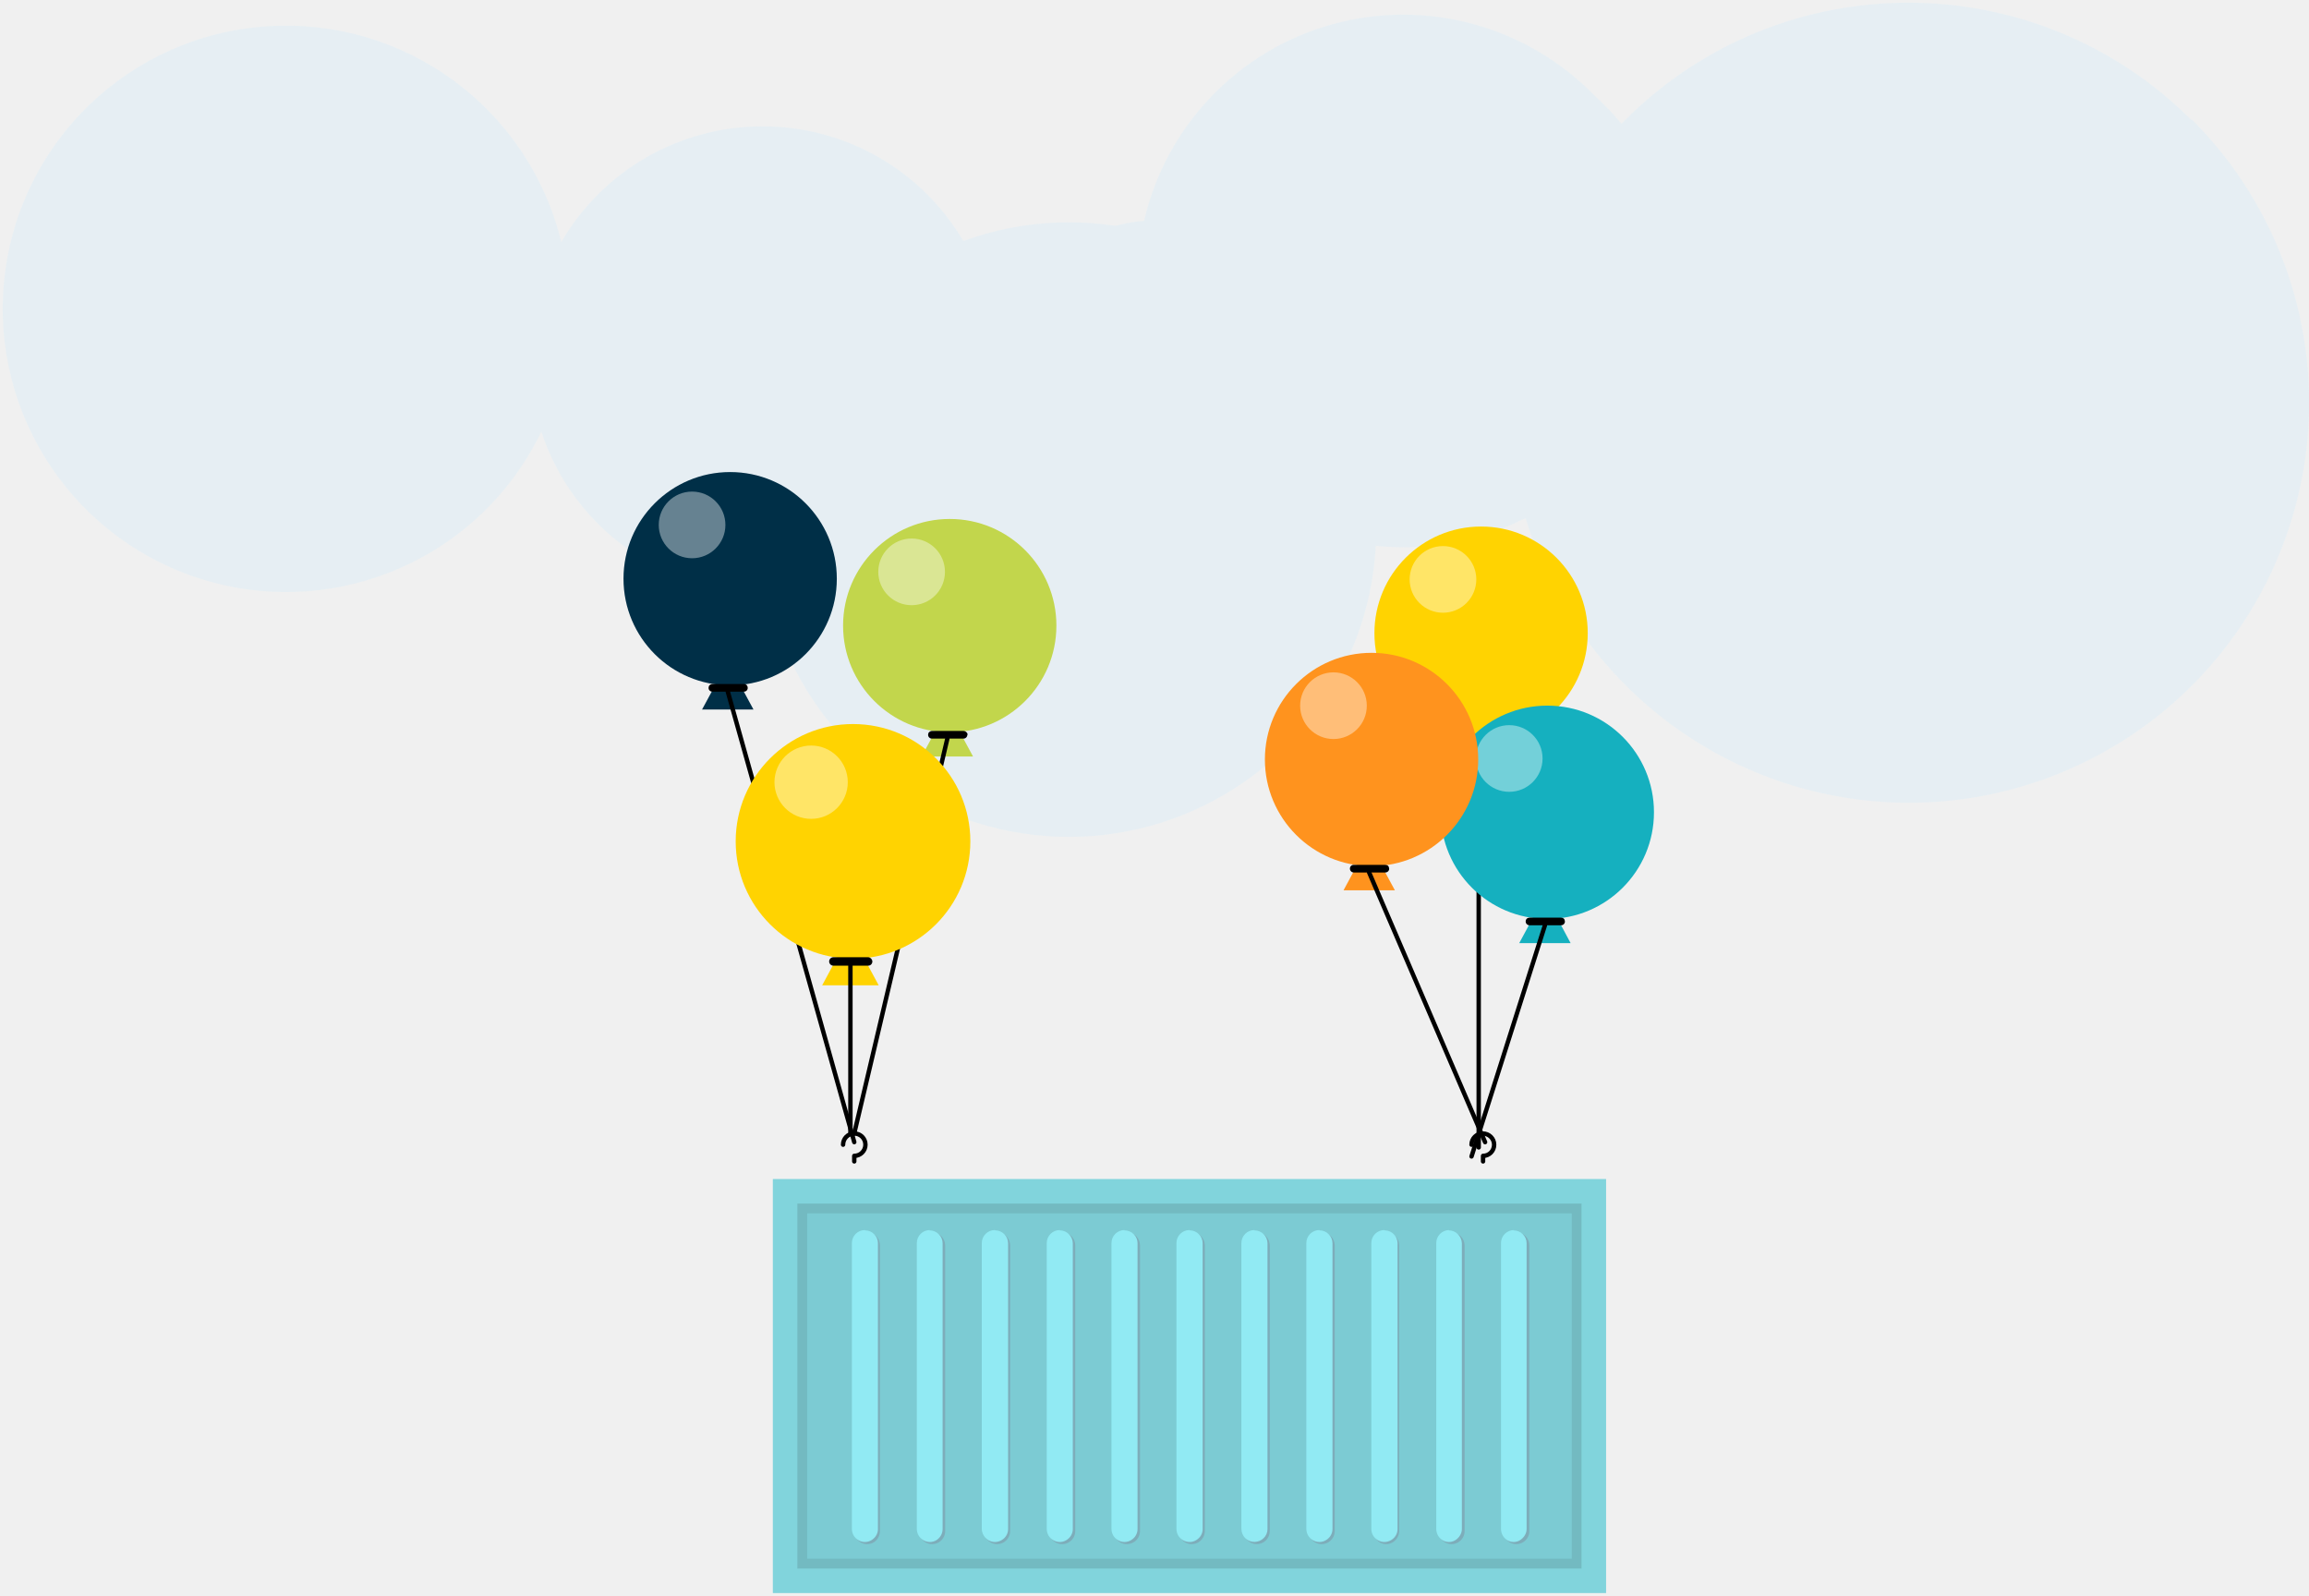
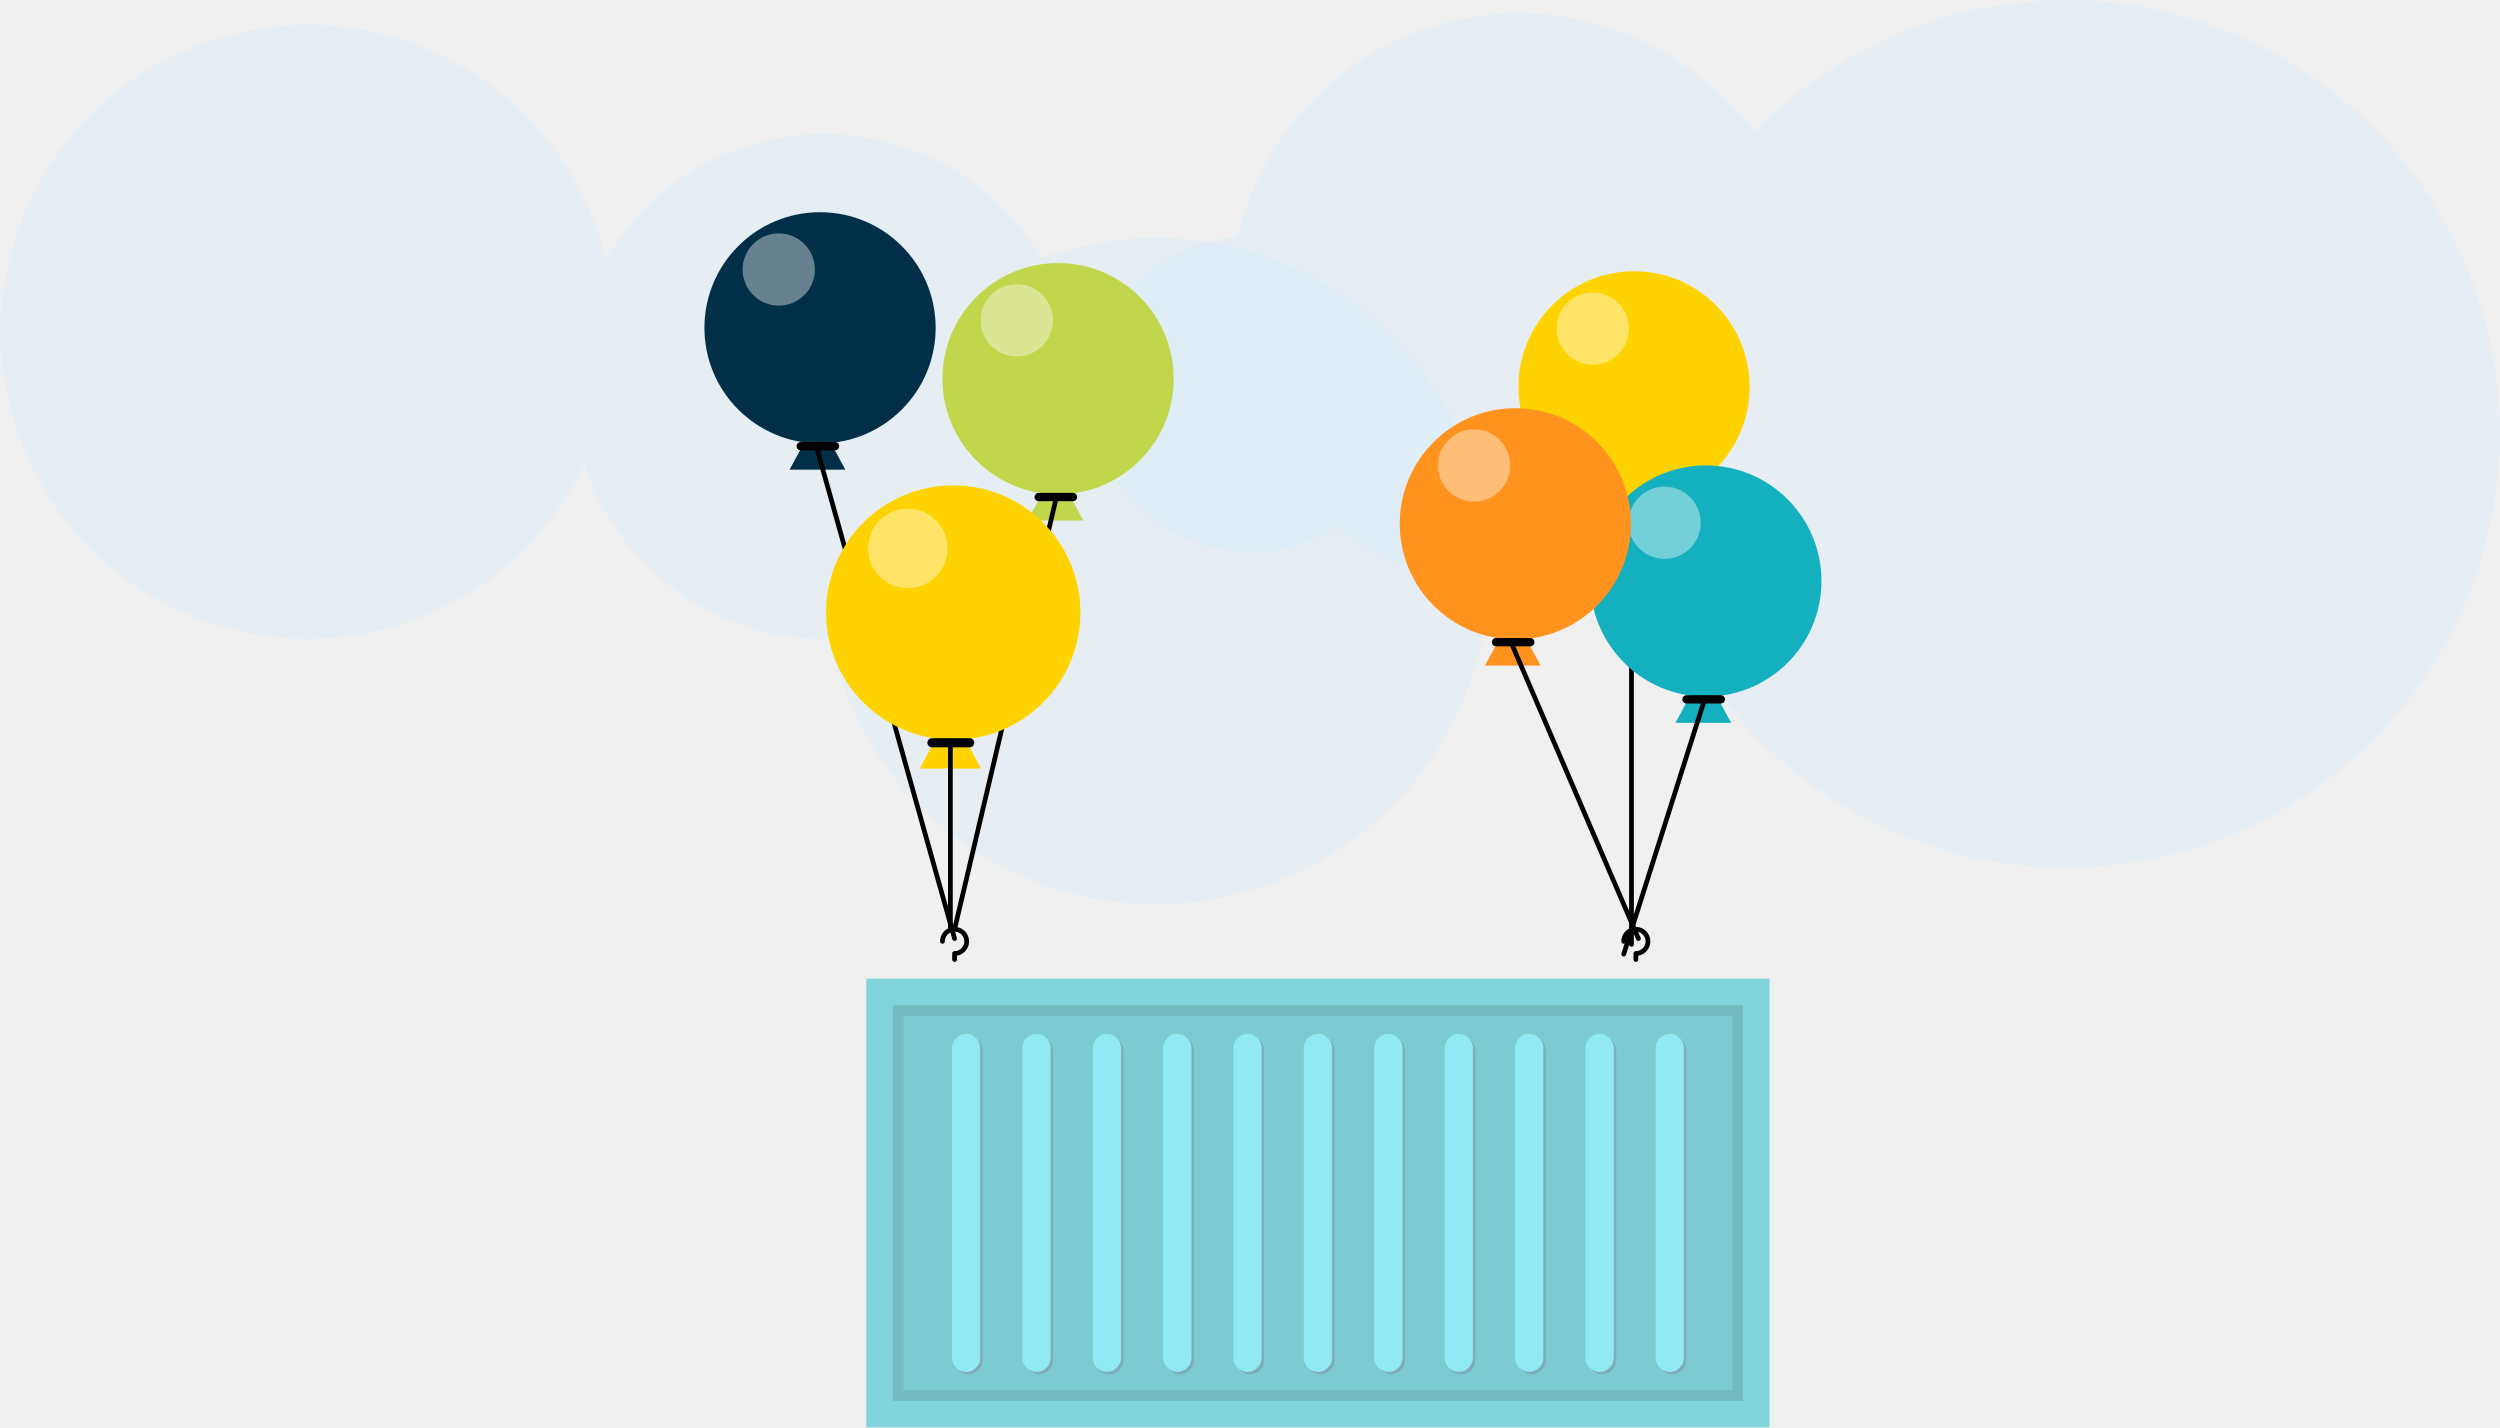
- <svg xmlns="http://www.w3.org/2000/svg" viewBox="0 0 667 461">
-   <g fill="none" fill-rule="evenodd">
-     <g fill="#D1ECFB" opacity=".3">
-       <path d="M633 34.63c-45.17-45.14-118.36-45.14-163.5 0-.4.37-.75.74-1.12 1.12-1.5-1.85-3.13-3.63-4.86-5.36-.9-.9-1.8-1.8-2.73-2.6C441.2 7.5 412.1-.5 384.9 7c-27.17 7.5-48.06 29.3-54.42 56.8-17.6 1.3-32.5 13.44-37.37 30.4-4.8 16.96 1.4 35.16 15.7 45.57 14.3 10.42 33.5 10.86 48.2 1.1 23.4 18.97 55.6 22.6 82.6 9.3l1.1-.43c13.98 46.07 55 78.7 103 81.9 48.1 3.2 93.1-23.73 113-67.58 19.9-43.86 10.54-95.45-23.5-129.5z" />
-       <path d="M221.8 171.04c7.54 36.32 36.87 64.12 73.54 69.7 36.67 5.6 72.96-12.18 91-44.6 18.04-32.4 14.03-72.6-10.05-100.83-24.1-28.2-63.2-38.4-98-25.7C266.1 49 244 36.4 220.1 36.5c-23.87.04-45.93 12.75-57.96 33.4-9.42-38.7-45.3-64.98-85-62.3-39.7 2.6-71.74 33.43-75.9 73-4.18 39.58 20.73 76.43 59 87.3 38.3 10.9 78.86-7.34 96.13-43.2 9.24 28.15 35.8 46.96 65.42 46.32z" />
-     </g>
-     <g transform="translate(180 136)">
-       <path fill="#81D4DC" fill-rule="nonzero" d="M43.25 204.58h240.7v119.6H43.25z" />
-       <path fill="#1D1D1B" fill-rule="nonzero" d="M50.33 211.67h226.53V317.1H50.33z" opacity=".05" />
-       <path fill="#1D1D1B" fill-rule="nonzero" d="M274.03 214.5v99.75H53.17V214.5h220.86zm2.83-2.83H50.33V317.1h226.53V211.66z" opacity=".1" />
-       <path fill="#7DADBA" fill-rule="nonzero" d="M164.26 219.98c-1 0-1.96.4-2.66 1.1-.7.7-1.1 1.67-1.1 2.66v82.53c0 1.35.7 2.6 1.87 3.27 1.17.67 2.6.67 3.77 0 1.17-.68 1.9-1.92 1.9-3.27v-82.53c0-1-.4-1.95-1.12-2.66-.7-.7-1.66-1.1-2.66-1.1zm-18.76 0c-1 0-1.96.4-2.67 1.1-.7.7-1.1 1.67-1.1 2.66v82.53c0 1.35.7 2.6 1.88 3.27 1.2.67 2.6.67 3.8 0 1.2-.68 1.9-1.92 1.9-3.27v-82.53c0-1-.4-1.95-1.1-2.66-.7-.7-1.6-1.1-2.6-1.1zm-18.7 0c-1 0-1.96.4-2.67 1.1-.7.7-1.1 1.67-1.1 2.66v82.53c0 1.35.72 2.6 1.88 3.27 1.2.67 2.7.67 3.8 0 1.2-.68 1.9-1.92 1.9-3.27v-82.53c0-2.06-1.7-3.72-3.7-3.76zm-18.77 0c-1 0-1.96.4-2.66 1.1-.7.7-1.1 1.67-1.1 2.66v82.53c0 1.35.7 2.6 1.88 3.27 1.16.67 2.6.67 3.77 0 1.16-.68 1.88-1.92 1.88-3.27v-82.53c-.02-2.07-1.7-3.74-3.77-3.76zm131.3 0c-1 0-1.97.4-2.67 1.1-.7.7-1.1 1.67-1.1 2.66v82.53c0 1.35.7 2.6 1.87 3.27 1.17.67 2.6.67 3.77 0 1.17-.68 1.9-1.92 1.88-3.27v-82.53c-.04-2.06-1.7-3.72-3.76-3.76zm18.7 0c-1 0-1.97.4-2.68 1.1-.7.7-1.1 1.67-1.1 2.66v82.53c0 1.35.72 2.6 1.88 3.27 1.17.67 2.6.67 3.77 0 1.17-.68 1.9-1.92 1.88-3.27v-82.53c0-1-.4-1.95-1.1-2.66-.7-.7-1.66-1.1-2.66-1.1zm-168.76 0c-1 0-1.96.4-2.67 1.1-.7.7-1.1 1.67-1.1 2.66v82.53c0 1.35.72 2.6 1.88 3.27 1.17.67 2.6.67 3.77 0 1.17-.68 1.9-1.92 1.88-3.27v-82.53c-.02-2.07-1.7-3.74-3.76-3.76zm-18.77 0c-1 0-1.95.4-2.66 1.1-.7.7-1.1 1.67-1.1 2.66v82.53c0 1.35.7 2.6 1.88 3.27 1.16.67 2.6.67 3.77 0 1.1-.68 1.8-1.92 1.8-3.27v-82.53c0-1-.4-1.95-1.1-2.66-.7-.7-1.7-1.1-2.7-1.1zm150.05 0c-1 0-1.95.4-2.66 1.1-.8.7-1.1 1.67-1.1 2.66v82.53c0 1.35.7 2.6 1.8 3.27 1.1.67 2.6.67 3.7 0 1.12-.68 1.9-1.92 1.9-3.27v-82.53c0-2.07-1.7-3.74-3.8-3.76zm-18.75 0c-1 0-1.97.4-2.67 1.1-.7.7-1.1 1.67-1.1 2.66v82.53c0 1.35.7 2.6 1.87 3.27 1.17.67 2.6.67 3.77 0 1.17-.68 1.9-1.92 1.9-3.27v-82.53c-.04-2.07-1.7-3.74-3.78-3.76zm-18.78 0c-1 0-1.95.4-2.66 1.1-.7.7-1.1 1.67-1.1 2.66v82.53c0 1 .4 1.96 1.1 2.66.7.7 1.67 1.1 2.66 1.1 1 .02 1.97-.38 2.68-1.08.7-.7 1.1-1.68 1.1-2.68v-82.53c-.03-2.07-1.7-3.74-3.78-3.76z" />
-       <path fill="#91EAF3" fill-rule="nonzero" d="M163.6 219.32c-1 0-1.96.4-2.66 1.1-.7.7-1.1 1.66-1.1 2.66v82.53c0 1.4.7 2.6 1.87 3.3 1.2.7 2.7.7 3.8 0 1.2-.7 1.9-1.9 1.9-3.2v-82.6c0-1-.4-1.9-1.1-2.6-.7-.7-1.6-1.1-2.6-1.1zm-18.77 0c-1 0-1.95.4-2.66 1.1-.7.7-1.1 1.66-1.1 2.66v82.53c0 1.4.7 2.6 1.88 3.3 1.17.7 2.6.7 3.77 0s1.88-1.9 1.88-3.2v-82.6c0-1-.4-1.9-1.1-2.6-.7-.7-1.67-1.1-2.67-1.1zm-18.7 0c-1 0-1.95.4-2.66 1.1-.7.7-1.1 1.66-1.1 2.66v82.53c0 1.4.7 2.6 1.88 3.3 1.17.7 2.6.7 3.77 0s1.88-1.9 1.88-3.2v-82.6c-.04-2-1.7-3.7-3.76-3.7zm-18.76 0c-1 0-1.96.4-2.66 1.1-.7.7-1.1 1.66-1.1 2.66v82.53c0 1.4.8 2.6 1.9 3.3 1.2.7 2.6.7 3.8 0 1.2-.7 1.9-1.9 1.9-3.2v-82.6c0-2-1.7-3.7-3.7-3.7zm131.3 0c-1 0-1.97.4-2.68 1.1-.7.7-1.1 1.66-1.1 2.66v82.53c0 1.4.7 2.6 1.8 3.3 1.1.7 2.6.7 3.7 0s1.9-1.9 1.9-3.2v-82.6c-.1-2-1.7-3.7-3.8-3.7zm18.7 0c-1 0-1.97.4-2.68 1.1-.7.7-1.1 1.66-1.1 2.66v82.53c0 1.4.7 2.6 1.8 3.3 1.1.7 2.6.7 3.7 0s1.9-1.9 1.9-3.2v-82.6c0-1-.4-1.9-1.1-2.6-.7-.7-1.7-1.1-2.7-1.1zm-168.77 0c-1 0-1.95.4-2.66 1.1-.7.7-1.1 1.66-1.1 2.66v82.53c0 1.4.72 2.6 1.88 3.3 1.17.7 2.6.7 3.77 0 1.1-.7 1.8-1.9 1.8-3.2v-82.6c0-2-1.7-3.7-3.8-3.7zm-18.76 0c-1 0-1.96.4-2.66 1.1-.7.7-1.1 1.66-1.1 2.66v82.53c0 1.4.7 2.6 1.88 3.3 1.16.7 2.6.7 3.77 0 1.16-.7 1.88-1.9 1.88-3.2v-82.6c0-1-.4-1.9-1.1-2.6-.7-.7-1.6-1.1-2.6-1.1zm150.06 0c-1 0-1.96.4-2.67 1.1-.7.7-1.1 1.66-1.1 2.66v82.53c0 1.4.7 2.6 1.88 3.3 1.2.7 2.6.7 3.8 0 1.2-.7 1.9-1.9 1.9-3.2v-82.6c0-2-1.7-3.7-3.7-3.7zm-18.77 0c-1 0-1.96.4-2.67 1.1-.7.7-1.1 1.66-1.1 2.66v82.53c0 1.4.72 2.6 1.88 3.3 1.17.7 2.6.7 3.77 0 1.2-.7 1.9-1.9 1.9-3.2v-82.6c0-2-1.7-3.7-3.7-3.7zm-18.77 0c-1 0-1.95.4-2.66 1.1-.7.7-1.1 1.66-1.1 2.66v82.53c0 1 .4 2 1.1 2.7.7.7 1.66 1.1 2.66 1.1 1 0 1.97-.4 2.68-1.1.7-.7 1.1-1.6 1.1-2.6v-82.6c-.03-2-1.7-3.7-3.78-3.7z" />
-       <path stroke="#000" stroke-width="1.27" d="M63.54 194.66c0-1.8 1.45-3.23 3.23-3.23 1.8 0 3.23 1.44 3.23 3.23 0 1.78-1.44 3.23-3.23 3.23v1.6" stroke-linecap="round" stroke-linejoin="round" />
-       <circle cx="94.35" cy="44.72" r="30.81" fill="#C2D64C" fill-rule="nonzero" />
-       <circle cx="83.34" cy="29.19" r="9.63" fill="#FFF" fill-rule="nonzero" opacity=".4" />
-       <path fill="#C2D64C" fill-rule="nonzero" d="M101.08 82.52H86.23l4.95-9.16h4.95" />
-       <path fill="#000" fill-rule="nonzero" d="M99.43 76.26c0 .6-.5 1.1-1.1 1.1H89.2c-.62 0-1.1-.5-1.1-1.1 0-.3.1-.58.3-.78.22-.2.5-.33.8-.33h9.13c.3 0 .57.12.78.33.3.2.4.5.4.78z" />
-       <path stroke="#000" stroke-width="1.27" d="M93.66 77.37l-26.9 114.05" stroke-linecap="round" stroke-linejoin="round" />
-       <circle cx="30.92" cy="31.17" r="30.81" fill="#002F47" fill-rule="nonzero" />
-       <circle cx="19.92" cy="15.63" r="9.63" fill="#FFF" fill-rule="nonzero" opacity=".4" />
-       <path fill="#002F47" fill-rule="nonzero" d="M37.66 68.96H22.8l4.96-9.16h4.95" />
-       <path fill="#000" fill-rule="nonzero" d="M36 62.7c0 .62-.48 1.1-1.1 1.1h-9.12c-.62 0-1.1-.48-1.1-1.1 0-.3.1-.57.3-.78.22-.2.5-.32.8-.32h9.12c.3 0 .58.1.8.32.2.2.3.5.3.8z" />
-       <path stroke="#000" stroke-width="1.27" d="M30.24 63.8l36.53 130.12" stroke-linecap="round" stroke-linejoin="round" />
-       <circle cx="66.41" cy="107.04" r="33.89" fill="#FFD301" fill-rule="nonzero" />
-       <circle cx="54.31" cy="89.95" r="10.59" fill="#FFF" fill-rule="nonzero" opacity=".4" />
-       <path fill="#FFD301" fill-rule="nonzero" d="M73.83 148.62H57.5l5.43-10.08h5.45" />
-       <path fill="#000" fill-rule="nonzero" d="M72 141.73c0 .68-.53 1.22-1.2 1.22H60.74c-.67 0-1.22-.54-1.22-1.22 0-.32.13-.63.36-.86.22-.23.53-.36.85-.36H70.8c.32 0 .63.2.86.4.22.3.35.6.35.9z" />
-       <path stroke="#000" stroke-width="1.27" d="M65.66 142.95v48.47m179.42 3.24c0-1.8 1.45-3.23 3.23-3.23 1.8 0 3.3 1.44 3.3 3.23 0 1.78-1.4 3.23-3.2 3.23v1.6" stroke-linecap="round" stroke-linejoin="round" />
-       <circle cx="247.84" cy="46.91" r="30.81" fill="#FFD301" fill-rule="nonzero" />
-       <circle cx="236.83" cy="31.37" r="9.63" fill="#FFF" fill-rule="nonzero" opacity=".4" />
-       <path fill="#FFD301" fill-rule="nonzero" d="M254.57 84.7h-14.85l4.95-9.16h4.95" />
-       <path fill="#000" fill-rule="nonzero" d="M252.92 78.44c0 .6-.5 1.1-1.1 1.1h-9.13c-.7 0-1.2-.48-1.2-1.1 0-.3.1-.57.3-.78.2-.2.5-.33.8-.33h9.1c.3 0 .6.12.8.33.2.2.3.5.3.78z" />
-       <path stroke="#000" stroke-width="1.27" d="M247.15 79.55v115.9" stroke-linecap="round" stroke-linejoin="round" />
-       <circle cx="266.97" cy="98.64" r="30.81" fill="#15B0BF" fill-rule="nonzero" />
-       <circle cx="255.97" cy="83.1" r="9.63" fill="#FFF" fill-rule="nonzero" opacity=".4" />
-       <path fill="#15B0BF" fill-rule="nonzero" d="M273.7 136.43h-14.84l4.95-9.16h5" />
-       <path fill="#000" fill-rule="nonzero" d="M272.06 130.18c0 .6-.5 1.1-1.1 1.1h-9.14c-.6 0-1.1-.5-1.1-1.1 0-.3.1-.58.32-.8.2-.2.5-.3.78-.3h9.13c.3 0 .58.1.8.3.2.22.3.5.3.8z" />
-       <path stroke="#000" stroke-width="1.27" d="M266.28 131.3l-21.2 66.76" stroke-linecap="round" stroke-linejoin="round" />
-       <circle cx="216.2" cy="83.39" r="30.81" fill="#FF931E" fill-rule="nonzero" />
-       <circle cx="205.2" cy="67.85" r="9.63" fill="#FFF" fill-rule="nonzero" opacity=".4" />
-       <path fill="#FF931E" fill-rule="nonzero" d="M222.94 121.18H208.1l4.94-9.16H218" />
-       <path fill="#000" fill-rule="nonzero" d="M221.3 114.93c0 .6-.5 1.1-1.12 1.1h-9.13c-.6 0-1.1-.5-1.1-1.1 0-.3.1-.58.32-.8.2-.2.5-.32.78-.3h9.13c.3 0 .58.1.8.3.2.22.3.5.3.8z" />
-       <path stroke="#000" stroke-width="1.27" d="M215.5 116.03l33.5 77.9" stroke-linecap="round" stroke-linejoin="round" />
-     </g>
+ <svg xmlns="http://www.w3.org/2000/svg" width="666.172" height="380.361">
+   <defs>
+     <style>.cls-1{fill:#d1ecfb;fill-rule:evenodd;opacity:.3}.cls-7{fill:none;stroke:#000;stroke-linecap:round;stroke-linejoin:round;stroke-width:1.265px}.cls-8{fill:#c2d64c}.cls-9{fill:#fff;opacity:.4}.cls-10{fill:#002f47}.cls-11{fill:#ffd301}.cls-12{fill:#15b0bf}.cls-13{fill:#ff931e}</style>
+   </defs>
+   <g id="clouds">
+     <path d="M632.31 33.853a115.634 115.634 0 0 0-163.5 0q-.556.556-1.103 1.118-2.274-2.765-4.858-5.353-1.34-1.339-2.73-2.594a76.92 76.92 0 0 0-130.316 36.038 42.113 42.113 0 1 0 26.423 77.078 76.935 76.935 0 0 0 82.567 9.31c.357-.146.717-.287 1.073-.44A115.612 115.612 0 1 0 632.31 33.854z" class="cls-1" />
+     <path d="M221.113 170.269a88.81 88.81 0 1 0 56.498-101.51 67.32 67.32 0 0 0-116.13.31 81.848 81.848 0 1 0-5.786 54.876 67.34 67.34 0 0 0 65.418 46.324z" class="cls-1" />
+   </g>
+   <g id="ad_ons" data-name="ad ons">
+     <path fill="#81d4dc" d="M230.838 260.769h240.704v119.592H230.838z" />
+     <path fill="#1d1d1b" d="M237.924 267.855h226.532v105.42H237.924z" opacity=".05" />
+     <path fill="#1d1d1b" d="M461.621 270.69v99.75H240.758v-99.75h220.863m2.835-2.835H237.924v105.42h226.532v-105.42z" opacity=".1" />
+     <path d="M351.85 276.164a3.764 3.764 0 0 0-3.765 3.766v82.525a3.766 3.766 0 1 0 7.532 0V279.93a3.764 3.764 0 0 0-3.766-3.766zm-18.764 0a3.764 3.764 0 0 0-3.766 3.766v82.525a3.766 3.766 0 1 0 7.532 0V279.93a3.764 3.764 0 0 0-3.766-3.766zm-18.699 0a3.764 3.764 0 0 0-3.766 3.766v82.525a3.766 3.766 0 1 0 7.533 0V279.93a3.852 3.852 0 0 0-3.767-3.766zm-18.764 0a3.764 3.764 0 0 0-3.766 3.766v82.525a3.766 3.766 0 1 0 7.532 0V279.93a3.808 3.808 0 0 0-3.766-3.766zm131.287 0a3.764 3.764 0 0 0-3.766 3.766v82.525a3.766 3.766 0 1 0 7.532 0V279.93a3.852 3.852 0 0 0-3.766-3.766zm18.698 0a3.764 3.764 0 0 0-3.766 3.766v82.525a3.766 3.766 0 1 0 7.533 0V279.93a3.764 3.764 0 0 0-3.767-3.766zm-168.75 0a3.764 3.764 0 0 0-3.766 3.766v82.525a3.766 3.766 0 1 0 7.532 0V279.93a3.807 3.807 0 0 0-3.766-3.766zm-18.765 0a3.764 3.764 0 0 0-3.766 3.766v82.525a3.766 3.766 0 1 0 7.532 0V279.93a3.764 3.764 0 0 0-3.766-3.766zm150.052 0a3.764 3.764 0 0 0-3.766 3.766v82.525a3.766 3.766 0 1 0 7.532 0V279.93a3.808 3.808 0 0 0-3.766-3.766zm-18.765 0a3.764 3.764 0 0 0-3.766 3.766v82.525a3.766 3.766 0 1 0 7.532 0V279.93a3.807 3.807 0 0 0-3.766-3.766zm-18.764 0a3.764 3.764 0 0 0-3.767 3.766v82.525a3.764 3.764 0 0 0 3.767 3.767 3.723 3.723 0 0 0 3.766-3.767V279.93a3.808 3.808 0 0 0-3.766-3.766z" fill="#7dadba" />
+     <path d="M351.19 275.503a3.764 3.764 0 0 0-3.766 3.767v82.525a3.766 3.766 0 1 0 7.532 0V279.27a3.764 3.764 0 0 0-3.766-3.767zm-18.765 0a3.764 3.764 0 0 0-3.766 3.767v82.525a3.766 3.766 0 1 0 7.532 0V279.27a3.764 3.764 0 0 0-3.766-3.767zm-18.698 0a3.764 3.764 0 0 0-3.766 3.767v82.525a3.766 3.766 0 1 0 7.532 0V279.27a3.852 3.852 0 0 0-3.766-3.767zm-18.765 0a3.764 3.764 0 0 0-3.766 3.767v82.525a3.766 3.766 0 1 0 7.532 0V279.27a3.808 3.808 0 0 0-3.766-3.767zm131.287 0a3.764 3.764 0 0 0-3.766 3.767v82.525a3.766 3.766 0 1 0 7.532 0V279.27a3.852 3.852 0 0 0-3.766-3.767zm18.699 0a3.764 3.764 0 0 0-3.766 3.767v82.525a3.766 3.766 0 1 0 7.532 0V279.27a3.764 3.764 0 0 0-3.766-3.767zm-168.751 0a3.764 3.764 0 0 0-3.766 3.767v82.525a3.766 3.766 0 1 0 7.532 0V279.27a3.807 3.807 0 0 0-3.766-3.767zm-18.764 0a3.764 3.764 0 0 0-3.767 3.767v82.525a3.766 3.766 0 1 0 7.533 0V279.27a3.764 3.764 0 0 0-3.766-3.767zm150.051 0a3.764 3.764 0 0 0-3.766 3.767v82.525a3.766 3.766 0 1 0 7.532 0V279.27a3.808 3.808 0 0 0-3.766-3.767zm-18.764 0a3.764 3.764 0 0 0-3.767 3.767v82.525a3.766 3.766 0 1 0 7.533 0V279.27a3.807 3.807 0 0 0-3.767-3.767zm-18.765 0a3.764 3.764 0 0 0-3.766 3.767v82.525a3.764 3.764 0 0 0 3.766 3.766 3.723 3.723 0 0 0 3.766-3.766V279.27a3.808 3.808 0 0 0-3.766-3.767z" fill="#91eaf3" />
+     <path d="M251.13 250.843a3.233 3.233 0 1 1 3.234 3.234v1.602" class="cls-7" />
+     <path d="M312.742 100.91a30.806 30.806 0 1 1-30.805-30.806 30.805 30.805 0 0 1 30.805 30.806z" class="cls-8" />
+     <path d="M280.56 85.37a9.627 9.627 0 1 1-9.627-9.626 9.628 9.628 0 0 1 9.628 9.627z" class="cls-9" />
+     <path d="M288.675 138.703h-14.854l4.952-9.16h4.95l4.952 9.16z" class="cls-8" />
+     <path d="M287.025 132.448a1.11 1.11 0 0 1-1.109 1.108h-9.128a1.11 1.11 0 0 1-1.11-1.108 1.11 1.11 0 0 1 1.11-1.11h9.128a1.109 1.109 0 0 1 1.11 1.11z" />
+     <path d="M281.248 133.556L254.364 247.61" class="cls-7" />
+     <path d="M249.32 87.355a30.806 30.806 0 1 1-30.805-30.806 30.805 30.805 0 0 1 30.805 30.806z" class="cls-10" />
+     <path d="M217.14 71.816a9.627 9.627 0 1 1-9.628-9.628 9.628 9.628 0 0 1 9.627 9.628z" class="cls-9" />
+     <path d="M225.253 125.147h-14.854l4.953-9.159h4.95l4.951 9.159z" class="cls-10" />
+     <path d="M223.604 118.892a1.11 1.11 0 0 1-1.11 1.108h-9.128a1.11 1.11 0 0 1-1.11-1.108 1.11 1.11 0 0 1 1.11-1.11h9.129a1.109 1.109 0 0 1 1.109 1.11z" />
+     <path d="M217.826 120.001l36.537 130.102" class="cls-7" />
+     <path d="M287.89 163.229a33.886 33.886 0 1 1-33.885-33.886 33.886 33.886 0 0 1 33.886 33.886z" class="cls-11" />
+     <path d="M252.492 146.136a10.59 10.59 0 1 1-10.59-10.59 10.59 10.59 0 0 1 10.59 10.59z" class="cls-9" />
+     <path d="M261.417 204.801h-16.339l5.447-10.076h5.446l5.446 10.076z" class="cls-11" />
+     <path d="M259.603 197.92a1.22 1.22 0 0 1-1.22 1.22h-10.041a1.221 1.221 0 0 1-1.222-1.22 1.22 1.22 0 0 1 1.222-1.22h10.04a1.22 1.22 0 0 1 1.22 1.22z" />
+     <path d="M253.247 199.139v48.471m179.424 3.233a3.233 3.233 0 1 1 3.233 3.234v1.602" class="cls-7" />
+     <path d="M466.232 103.091a30.806 30.806 0 1 1-30.805-30.806 30.805 30.805 0 0 1 30.805 30.806z" class="cls-11" />
+     <path d="M434.051 87.552a9.627 9.627 0 1 1-9.627-9.627 9.628 9.628 0 0 1 9.627 9.627z" class="cls-9" />
+     <path d="M442.165 140.884h-14.854l4.953-9.16h4.95l4.951 9.16z" class="cls-11" />
+     <path d="M440.516 134.629a1.11 1.11 0 0 1-1.11 1.108h-9.128a1.11 1.11 0 0 1-1.11-1.108 1.11 1.11 0 0 1 1.11-1.11h9.129a1.109 1.109 0 0 1 1.109 1.11z" />
+     <path d="M434.738 135.737v115.907" class="cls-7" />
+     <path d="M485.369 154.826a30.806 30.806 0 1 1-30.805-30.805 30.805 30.805 0 0 1 30.805 30.805z" class="cls-12" />
+     <path d="M453.188 139.287a9.627 9.627 0 1 1-9.628-9.627 9.628 9.628 0 0 1 9.628 9.627z" class="cls-9" />
+     <path d="M461.302 192.619h-14.854l4.952-9.16h4.95l4.952 9.16z" class="cls-12" />
+     <path d="M459.652 186.364a1.11 1.11 0 0 1-1.109 1.108h-9.128a1.11 1.11 0 0 1-1.11-1.108 1.11 1.11 0 0 1 1.11-1.11h9.128a1.109 1.109 0 0 1 1.11 1.11z" />
+     <path d="M453.875 187.472l-21.204 66.772" class="cls-7" />
+     <path d="M434.598 139.573a30.806 30.806 0 1 1-30.805-30.805 30.805 30.805 0 0 1 30.805 30.805z" class="cls-13" />
+     <path d="M402.417 124.034a9.627 9.627 0 1 1-9.627-9.627 9.628 9.628 0 0 1 9.627 9.627z" class="cls-9" />
+     <path d="M410.531 177.366h-14.854l4.952-9.16h4.951l4.951 9.16z" class="cls-13" />
+     <path d="M408.882 171.11a1.11 1.11 0 0 1-1.11 1.109h-9.128a1.11 1.11 0 0 1-1.11-1.108 1.11 1.11 0 0 1 1.11-1.11h9.129a1.109 1.109 0 0 1 1.109 1.11z" />
+     <path d="M403.104 172.219l33.485 77.884" class="cls-7" />
  </g>
</svg>
